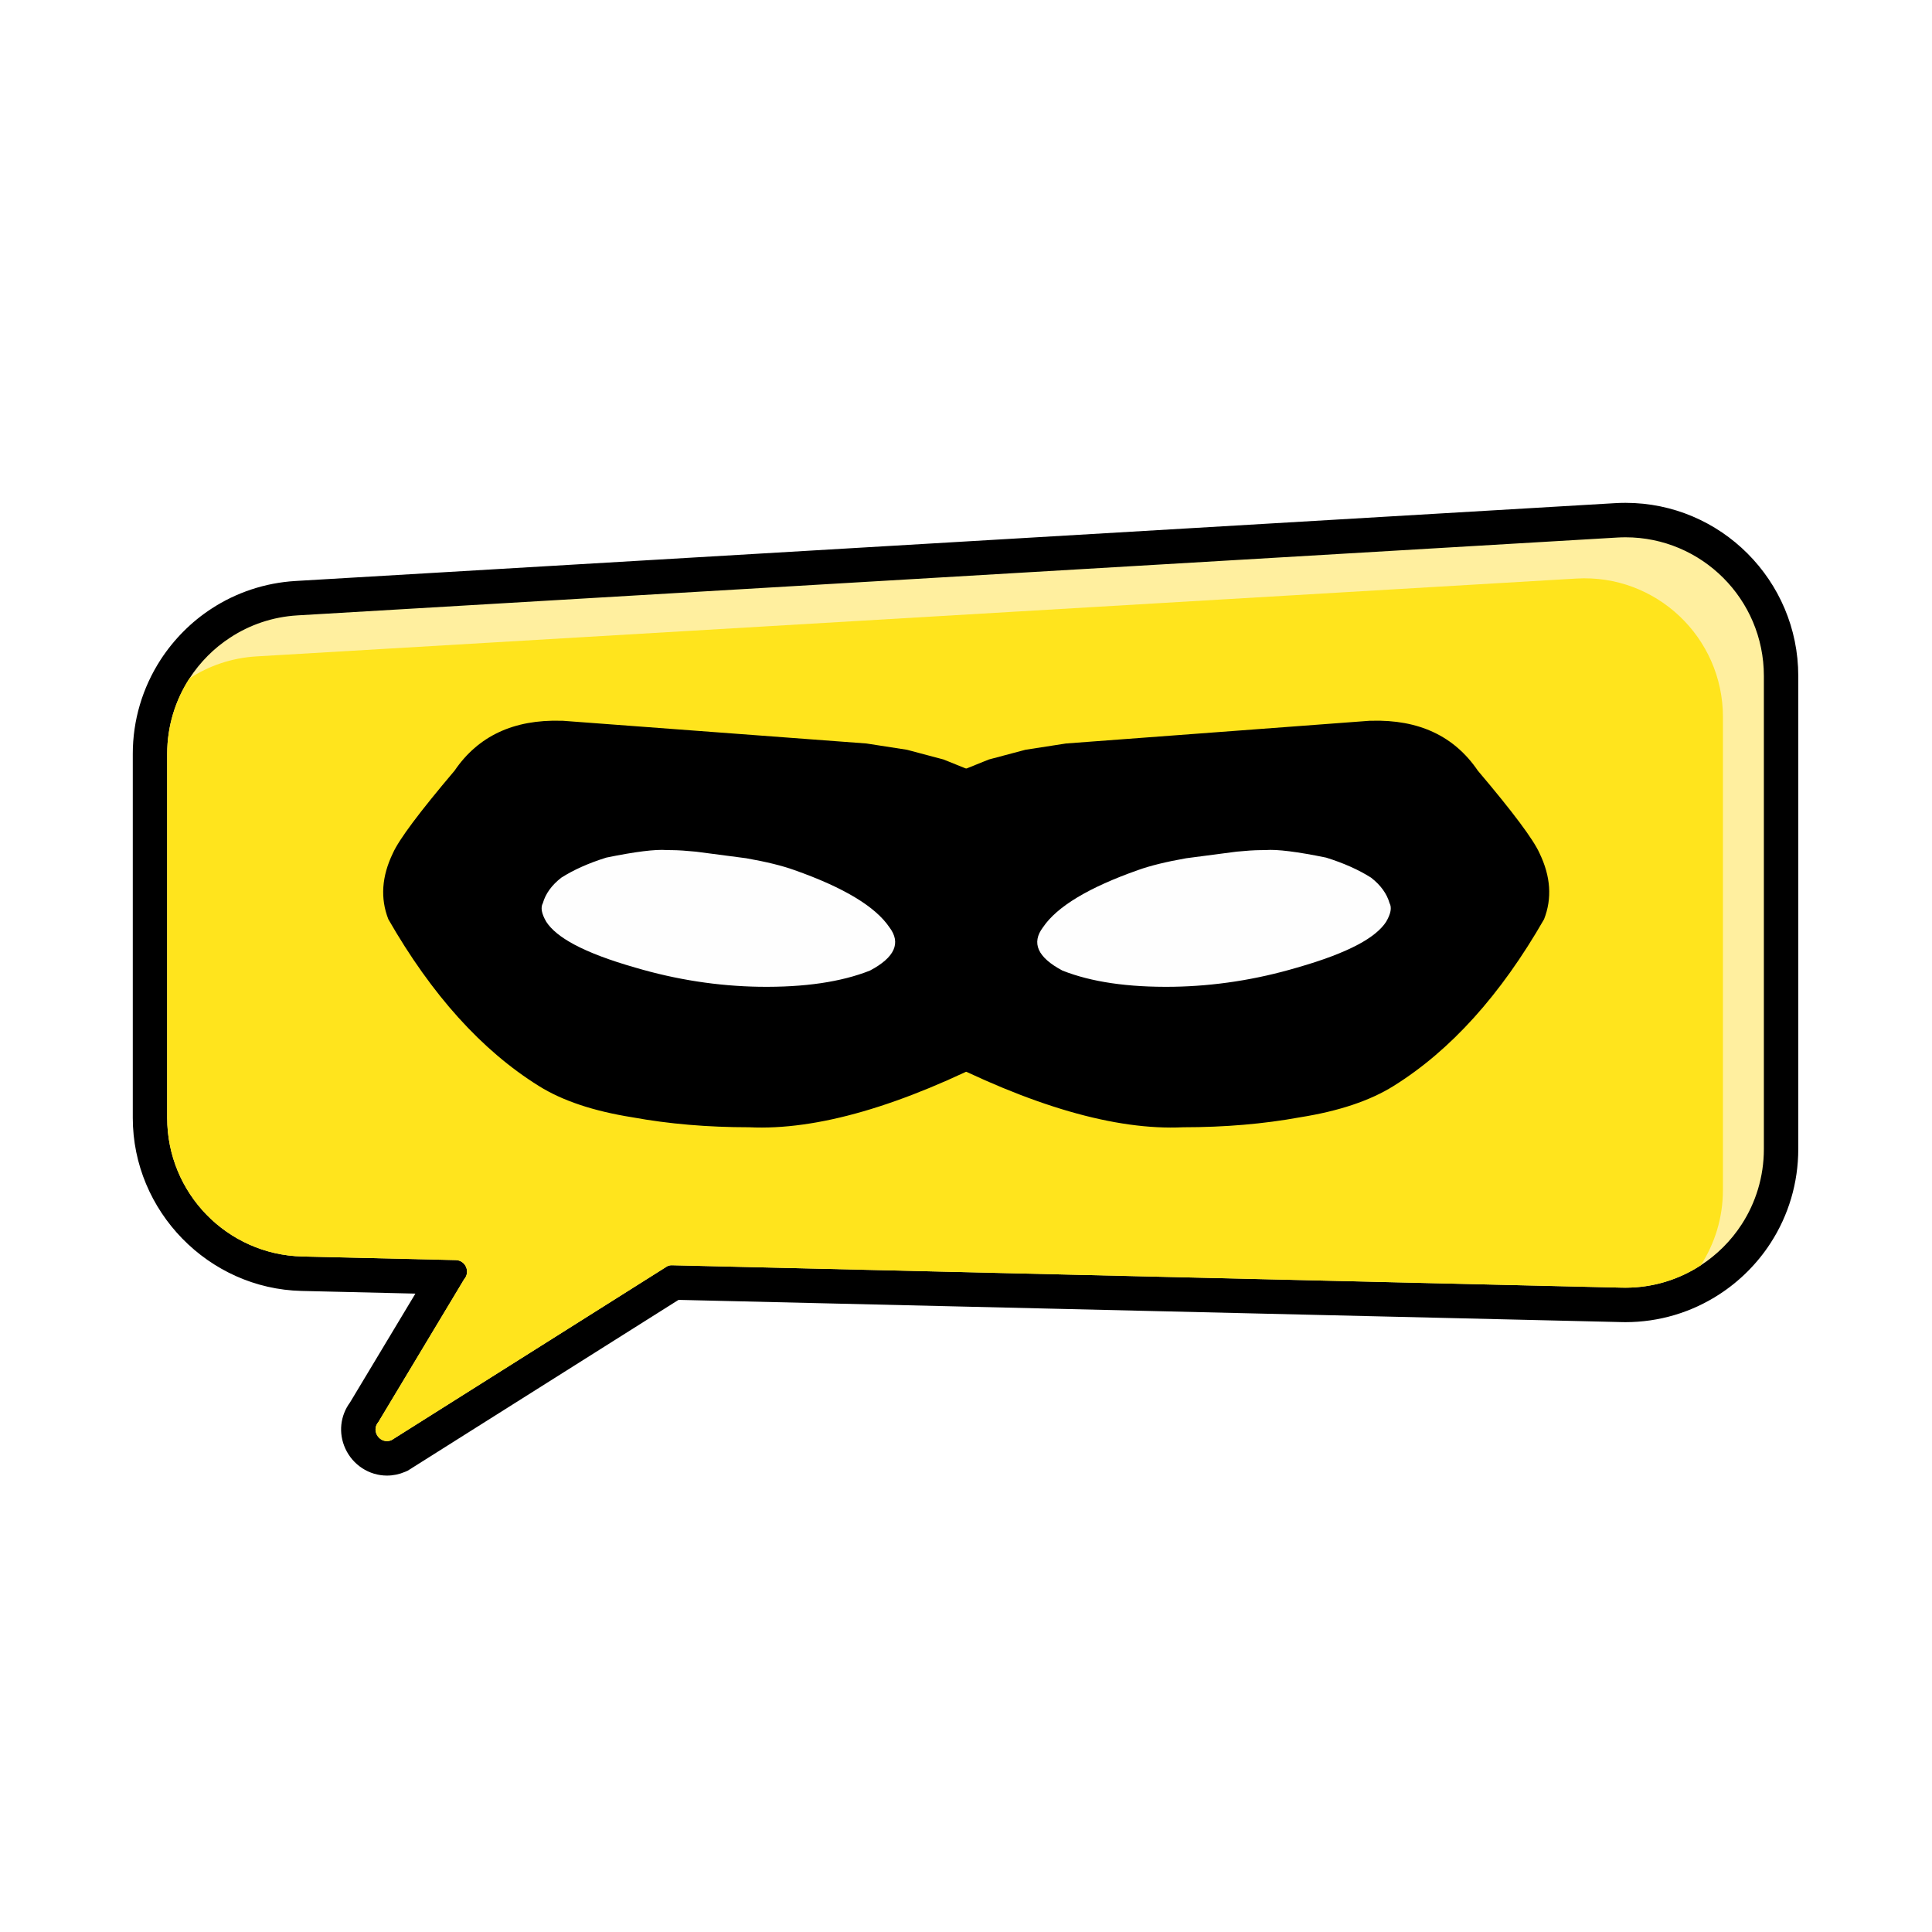
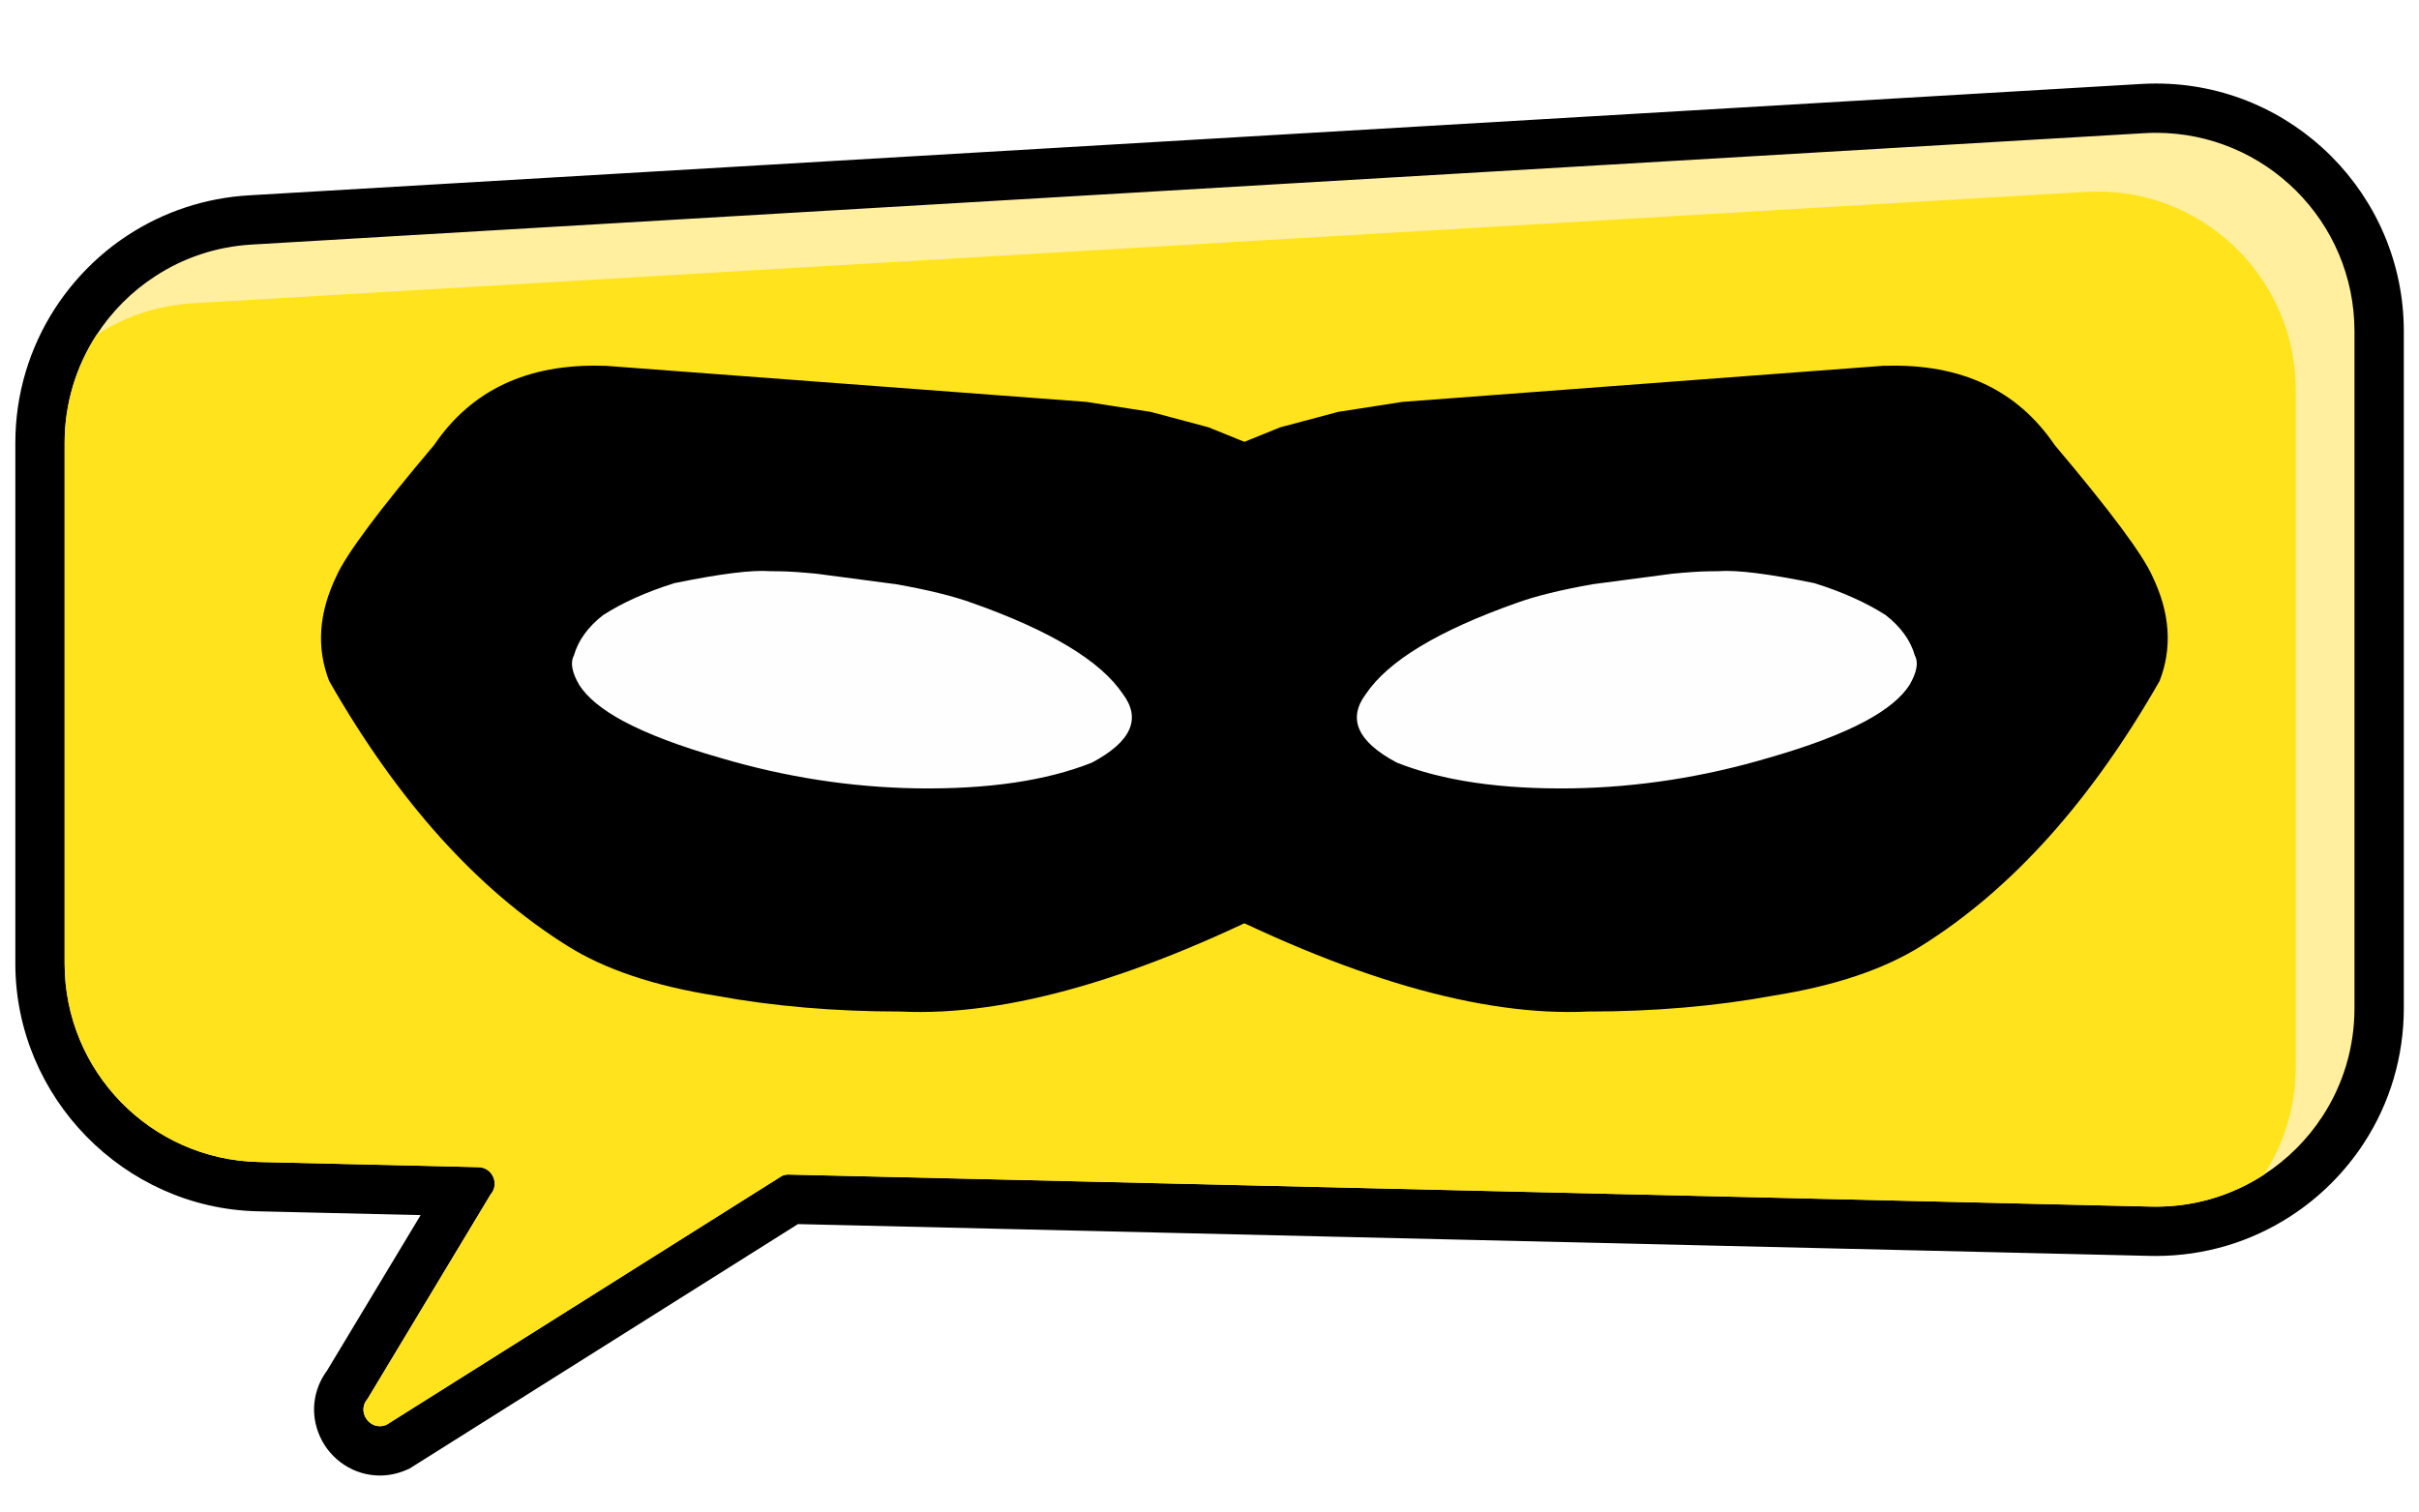
- <svg xmlns="http://www.w3.org/2000/svg" width="500" zoomAndPan="magnify" viewBox="0 0 375 375" height="500" preserveAspectRatio="xMidYMid meet" version="1.0">
+ <svg xmlns="http://www.w3.org/2000/svg" width="800" zoomAndPan="magnify" viewBox="0 0 600 375" height="500" preserveAspectRatio="xMidYMid meet" version="1.0">
  <defs>
-     <clipPath id="66eabf4c22">
-       <path d="M 25.773 97.477 L 349.023 97.477 L 349.023 286.477 L 25.773 286.477 Z M 25.773 97.477 " clip-rule="nonzero" />
-     </clipPath>
-     <clipPath id="c82653978b">
-       <path d="M 164 139.512 L 301 139.512 L 301 219 L 164 219 Z M 164 139.512 " clip-rule="nonzero" />
-     </clipPath>
-     <clipPath id="2cd824056c">
-       <path d="M 74 139.512 L 211 139.512 L 211 219 L 74 219 Z M 74 139.512 " clip-rule="nonzero" />
+     <clipPath id="54a6bba883">
+       <path d="M 3.801 20.496 L 596.195 20.496 L 596.195 366.188 L 3.801 366.188 Z M 3.801 20.496 " clip-rule="nonzero" />
    </clipPath>
  </defs>
-   <path fill="#ffef9f" d="M 75.102 283.062 C 72.941 283.062 70.961 281.766 70.051 279.758 C 69.191 277.859 69.449 275.711 70.715 274.07 L 86.445 247.879 L 58.609 247.223 C 42.344 246.852 29.109 233.277 29.109 216.973 L 29.109 146.324 C 29.109 140.469 30.789 134.777 33.969 129.871 C 36.289 126.305 39.359 123.227 42.852 120.953 C 47.199 118.098 52.281 116.422 57.535 116.109 L 313.719 100.996 C 314.32 100.965 314.922 100.945 315.52 100.945 C 332.164 100.945 345.703 114.523 345.703 131.211 L 345.703 223.023 C 345.703 228.906 344.02 234.602 340.84 239.496 C 338.559 243.016 335.477 246.098 331.926 248.406 C 327.035 251.594 321.352 253.281 315.488 253.285 L 314.793 253.273 L 130.773 248.938 L 77.547 282.504 L 77.301 282.609 C 76.59 282.91 75.852 283.062 75.102 283.062 Z M 75.102 283.062 " fill-opacity="1" fill-rule="nonzero" />
-   <g clip-path="url(#66eabf4c22)">
-     <path fill="#000000" d="M 315.52 104.289 C 330.242 104.289 342.367 116.258 342.367 131.211 L 342.367 223.023 C 342.367 228.434 340.777 233.469 338.043 237.672 C 335.992 240.84 333.273 243.547 330.109 245.602 C 325.902 248.344 320.879 249.938 315.488 249.938 C 315.281 249.938 315.074 249.938 314.867 249.934 L 130.465 245.586 C 130.434 245.586 130.402 245.582 130.371 245.582 C 130.086 245.582 129.816 245.648 129.543 245.762 L 75.996 279.531 C 75.691 279.664 75.391 279.723 75.102 279.723 C 73.348 279.723 72.117 277.531 73.453 276 L 90.094 248.293 C 91.336 246.875 90.367 244.629 88.477 244.582 L 58.691 243.883 C 44.098 243.547 32.449 231.59 32.449 216.973 L 32.449 146.324 C 32.449 140.941 34.039 135.91 36.773 131.688 C 38.824 128.535 41.508 125.816 44.672 123.762 C 48.457 121.277 52.906 119.73 57.738 119.445 L 313.914 104.336 C 314.449 104.305 314.988 104.289 315.516 104.289 M 315.52 97.602 L 315.516 97.602 C 314.855 97.602 314.184 97.621 313.523 97.66 L 57.344 112.77 C 51.508 113.117 45.863 114.984 41.012 118.168 C 37.156 120.672 33.746 124.094 31.18 128.043 C 27.641 133.504 25.773 139.824 25.773 146.324 L 25.773 216.973 C 25.773 235.086 40.473 250.152 58.539 250.57 L 80.629 251.09 L 67.949 272.195 C 66.031 274.797 65.66 278.16 67.016 281.141 C 68.465 284.34 71.641 286.41 75.105 286.41 C 76.301 286.41 77.48 286.168 78.602 285.691 L 79.098 285.48 L 79.555 285.195 L 131.703 252.305 L 314.715 256.617 C 314.98 256.625 315.238 256.629 315.492 256.629 C 322 256.629 328.316 254.754 333.754 251.207 C 337.688 248.656 341.109 245.23 343.645 241.309 C 347.172 235.887 349.043 229.559 349.043 223.023 L 349.043 131.211 C 349.043 112.68 334.008 97.602 315.523 97.602 Z M 315.52 97.602 " fill-opacity="1" fill-rule="nonzero" />
+   <path fill="#ffef9f" d="M 94.203 359.949 C 90.246 359.949 86.617 357.578 84.945 353.902 C 83.371 350.43 83.848 346.504 86.164 343.5 L 114.996 295.594 L 63.98 294.395 C 34.168 293.715 9.914 268.891 9.914 239.062 L 9.914 109.84 C 9.914 99.129 12.992 88.723 18.824 79.746 C 23.07 73.227 28.699 67.59 35.102 63.438 C 43.07 58.215 52.383 55.145 62.008 54.574 L 531.496 26.938 C 532.602 26.871 533.707 26.84 534.797 26.84 C 565.297 26.84 590.113 51.676 590.113 82.203 L 590.113 250.129 C 590.113 260.891 587.031 271.312 581.199 280.262 C 577.023 286.699 571.375 292.336 564.867 296.559 C 555.902 302.391 545.484 305.477 534.742 305.48 L 533.469 305.465 L 196.23 297.527 L 98.684 358.93 L 98.23 359.121 C 96.934 359.672 95.578 359.949 94.203 359.949 Z M 94.203 359.949 " fill-opacity="1" fill-rule="nonzero" />
+   <g clip-path="url(#54a6bba883)">
+     <path fill="#000000" d="M 534.797 32.953 C 561.777 32.953 583.996 54.848 583.996 82.203 L 583.996 250.129 C 583.996 260.031 581.086 269.234 576.074 276.922 C 572.312 282.715 567.336 287.668 561.535 291.426 C 553.824 296.445 544.621 299.359 534.742 299.359 C 534.363 299.359 533.984 299.359 533.605 299.348 L 195.664 291.398 C 195.605 291.398 195.547 291.395 195.488 291.395 C 194.969 291.395 194.473 291.512 193.977 291.719 L 95.844 353.492 C 95.285 353.73 94.73 353.836 94.203 353.836 C 90.988 353.836 88.73 349.828 91.184 347.027 L 121.68 296.352 C 123.953 293.758 122.176 289.652 118.711 289.566 L 64.125 288.285 C 37.387 287.672 16.035 265.801 16.035 239.066 L 16.035 109.84 C 16.035 99.996 18.949 90.789 23.961 83.074 C 27.719 77.305 32.641 72.328 38.438 68.57 C 45.371 64.023 53.527 61.199 62.383 60.676 L 531.855 33.039 C 532.84 32.98 533.824 32.953 534.793 32.953 M 534.797 20.723 L 534.793 20.723 C 533.582 20.723 532.352 20.758 531.137 20.828 L 61.656 48.469 C 50.965 49.102 40.617 52.516 31.73 58.344 C 24.664 62.922 18.418 69.18 13.711 76.402 C 7.227 86.391 3.805 97.949 3.805 109.84 L 3.805 239.066 C 3.805 272.191 30.738 299.754 63.848 300.516 L 104.332 301.465 L 81.094 340.074 C 77.578 344.832 76.902 350.977 79.379 356.43 C 82.039 362.285 87.859 366.07 94.207 366.07 C 96.402 366.07 98.559 365.629 100.617 364.758 L 101.527 364.371 L 102.367 363.848 L 197.93 303.691 L 533.324 311.582 C 533.809 311.594 534.281 311.594 534.75 311.594 C 546.676 311.594 558.254 308.168 568.215 301.684 C 575.422 297.012 581.695 290.746 586.344 283.578 C 592.809 273.656 596.234 262.082 596.234 250.133 L 596.234 82.203 C 596.234 48.301 568.68 20.723 534.805 20.723 Z M 534.797 20.723 " fill-opacity="1" fill-rule="nonzero" />
  </g>
-   <path fill="#ffe41d" d="M 334.418 139.176 L 334.418 230.984 C 334.418 236.383 332.828 241.398 330.109 245.602 C 325.742 248.449 320.496 250.059 314.867 249.934 L 130.465 245.586 C 130.148 245.566 129.848 245.633 129.543 245.762 L 75.996 279.531 C 73.82 280.457 71.898 277.781 73.453 276 L 90.094 248.293 C 91.336 246.875 90.367 244.629 88.477 244.582 L 58.691 243.883 C 44.098 243.547 32.449 231.59 32.449 216.973 L 32.449 146.324 C 32.449 140.941 34.039 135.91 36.773 131.688 C 40.539 129.223 44.973 127.691 49.789 127.406 L 305.969 112.297 C 321.402 111.387 334.422 123.68 334.422 139.176 Z M 334.418 139.176 " fill-opacity="1" fill-rule="nonzero" />
-   <g clip-path="url(#c82653978b)">
-     <path fill="#000000" d="M 266.172 139.898 L 265.844 139.902 L 206.918 144.309 L 199.031 145.531 L 191.934 147.418 L 185.625 149.965 L 180.105 153.18 C 176.688 155.543 173.797 158.348 171.434 161.598 L 168.281 166.805 C 166.441 170.496 165.129 174.629 164.344 179.207 L 180.559 204.578 C 200.16 214.695 216.531 219.434 229.676 218.801 C 237.73 218.801 245.285 218.156 252.336 216.867 C 259.887 215.668 265.938 213.641 270.496 210.785 C 281.547 203.898 291.285 193.109 299.703 178.418 C 301.285 174.371 300.992 170.105 298.824 165.617 C 297.641 162.953 293.645 157.609 286.84 149.578 C 282.27 142.863 275.379 139.637 266.172 139.898 " fill-opacity="1" fill-rule="nonzero" />
-   </g>
-   <g clip-path="url(#2cd824056c)">
-     <path fill="#000000" d="M 108.906 139.898 L 109.234 139.902 L 168.16 144.309 L 176.047 145.531 L 183.145 147.418 L 189.453 149.965 L 194.973 153.18 C 198.391 155.543 201.281 158.348 203.645 161.598 L 206.797 166.805 C 208.637 170.496 209.949 174.629 210.734 179.207 L 194.52 204.578 C 174.918 214.695 158.547 219.434 145.402 218.801 C 137.348 218.801 129.793 218.156 122.742 216.867 C 115.191 215.668 109.141 213.641 104.582 210.785 C 93.531 203.898 83.793 193.109 75.375 178.418 C 73.793 174.371 74.086 170.105 76.254 165.617 C 77.438 162.953 81.434 157.609 88.238 149.578 C 92.809 142.863 99.699 139.637 108.906 139.898 " fill-opacity="1" fill-rule="nonzero" />
-   </g>
-   <path fill="#fefefe" d="M 245.656 164.996 L 244.555 165.012 C 243.418 165.023 241.895 165.121 239.988 165.309 L 230.234 166.586 C 226.336 167.273 223.227 168.039 220.91 168.875 C 211.324 172.254 205.172 175.957 202.449 179.98 C 200.141 183.027 201.395 185.828 206.215 188.387 C 211.809 190.605 218.973 191.656 227.699 191.531 C 235.785 191.398 243.801 190.16 251.758 187.812 C 256.723 186.395 260.68 184.902 263.629 183.328 C 266.246 181.926 268.055 180.453 269.051 178.91 C 269.957 177.355 270.18 176.156 269.715 175.312 C 269.188 173.461 267.992 171.809 266.133 170.359 C 263.727 168.828 260.816 167.527 257.398 166.461 C 251.789 165.312 247.871 164.824 245.656 164.996 " fill-opacity="1" fill-rule="nonzero" />
-   <path fill="#fefefe" d="M 129.422 164.996 L 130.523 165.012 C 131.66 165.023 133.184 165.121 135.09 165.309 L 144.844 166.586 C 148.742 167.273 151.852 168.039 154.168 168.875 C 163.754 172.254 169.906 175.957 172.629 179.98 C 174.938 183.027 173.684 185.828 168.863 188.387 C 163.27 190.605 156.105 191.656 147.379 191.531 C 139.293 191.398 131.277 190.16 123.32 187.812 C 118.355 186.395 114.398 184.902 111.449 183.328 C 108.832 181.926 107.023 180.453 106.027 178.91 C 105.121 177.355 104.898 176.156 105.363 175.312 C 105.891 173.461 107.086 171.809 108.945 170.359 C 111.352 168.828 114.262 167.527 117.68 166.461 C 123.289 165.312 127.207 164.824 129.422 164.996 " fill-opacity="1" fill-rule="nonzero" />
+   <path fill="#ffe41d" d="M 569.434 96.762 L 569.434 264.691 C 569.434 274.562 566.523 283.738 561.539 291.426 C 553.531 296.641 543.918 299.582 533.605 299.348 L 195.664 291.398 C 195.082 291.367 194.531 291.488 193.977 291.719 L 95.844 353.492 C 91.852 355.18 88.328 350.289 91.184 347.027 L 121.68 296.352 C 123.953 293.758 122.176 289.652 118.711 289.566 L 64.125 288.285 C 37.387 287.672 16.035 265.801 16.035 239.066 L 16.035 109.84 C 16.035 99.996 18.949 90.789 23.961 83.074 C 30.863 78.559 38.988 75.762 47.816 75.238 L 517.297 47.602 C 545.582 45.941 569.438 68.426 569.438 96.762 Z M 569.434 96.762 " fill-opacity="1" fill-rule="nonzero" />
+   <path fill="#000000" d="M 467.793 90.75 L 467.129 90.75 L 347.875 99.703 L 331.91 102.184 L 317.543 106.012 L 304.773 111.188 L 293.605 117.711 C 286.688 122.512 280.84 128.207 276.055 134.805 L 269.676 145.375 C 265.953 152.871 263.301 161.266 261.711 170.559 L 294.527 222.078 C 334.195 242.617 367.332 252.242 393.934 250.957 C 410.23 250.957 425.516 249.648 439.789 247.027 C 455.07 244.598 467.32 240.48 476.543 234.68 C 498.91 220.695 518.613 198.789 535.652 168.961 C 538.855 160.742 538.266 152.078 533.875 142.969 C 531.477 137.559 523.395 126.703 509.625 110.398 C 500.367 96.766 486.426 90.215 467.793 90.75 " fill-opacity="1" fill-rule="nonzero" />
+   <path fill="#000000" d="M 149.512 90.75 L 150.172 90.75 L 269.43 99.703 L 285.391 102.184 L 299.758 106.012 L 312.527 111.188 L 323.699 117.711 C 330.613 122.512 336.465 128.207 341.25 134.805 L 347.629 145.375 C 351.348 152.871 354.004 161.266 355.594 170.559 L 322.777 222.078 C 283.109 242.617 249.973 252.242 223.371 250.957 C 207.07 250.957 191.785 249.648 177.512 247.027 C 162.234 244.598 149.98 240.48 140.758 234.68 C 118.391 220.695 98.688 198.789 81.648 168.961 C 78.445 160.742 79.039 152.078 83.426 142.969 C 85.824 137.559 93.906 126.703 107.68 110.398 C 116.934 96.766 130.879 90.215 149.512 90.75 " fill-opacity="1" fill-rule="nonzero" />
+   <path fill="#fefefe" d="M 426.266 141.707 L 424.047 141.734 C 421.742 141.758 418.66 141.957 414.797 142.336 L 395.062 144.938 C 387.168 146.332 380.875 147.879 376.188 149.582 C 356.789 156.441 344.336 163.957 338.824 172.129 C 334.152 178.316 336.695 184.008 346.449 189.195 C 357.773 193.707 372.266 195.836 389.93 195.586 C 406.289 195.316 422.52 192.797 438.617 188.031 C 448.664 185.156 456.676 182.121 462.648 178.934 C 467.941 176.086 471.598 173.094 473.617 169.961 C 475.453 166.801 475.898 164.367 474.961 162.652 C 473.895 158.891 471.477 155.539 467.711 152.598 C 462.844 149.48 456.953 146.844 450.035 144.676 C 438.68 142.348 430.758 141.359 426.266 141.707 " fill-opacity="1" fill-rule="nonzero" />
+   <path fill="#fefefe" d="M 191.035 141.707 L 193.258 141.734 C 195.559 141.758 198.645 141.957 202.504 142.336 L 222.238 144.938 C 230.137 146.332 236.426 147.879 241.117 149.582 C 260.512 156.441 272.965 163.957 278.48 172.129 C 283.148 178.316 280.605 184.008 270.852 189.195 C 259.531 193.707 245.039 195.836 227.371 195.586 C 211.012 195.316 194.781 192.797 178.684 188.031 C 168.637 185.156 160.629 182.121 154.656 178.934 C 149.359 176.086 145.703 173.094 143.684 169.961 C 141.848 166.801 141.402 164.367 142.34 162.652 C 143.41 158.891 145.824 155.539 149.594 152.598 C 154.461 149.48 160.352 146.844 167.266 144.676 C 178.621 142.348 186.547 141.359 191.035 141.707 " fill-opacity="1" fill-rule="nonzero" />
</svg>
